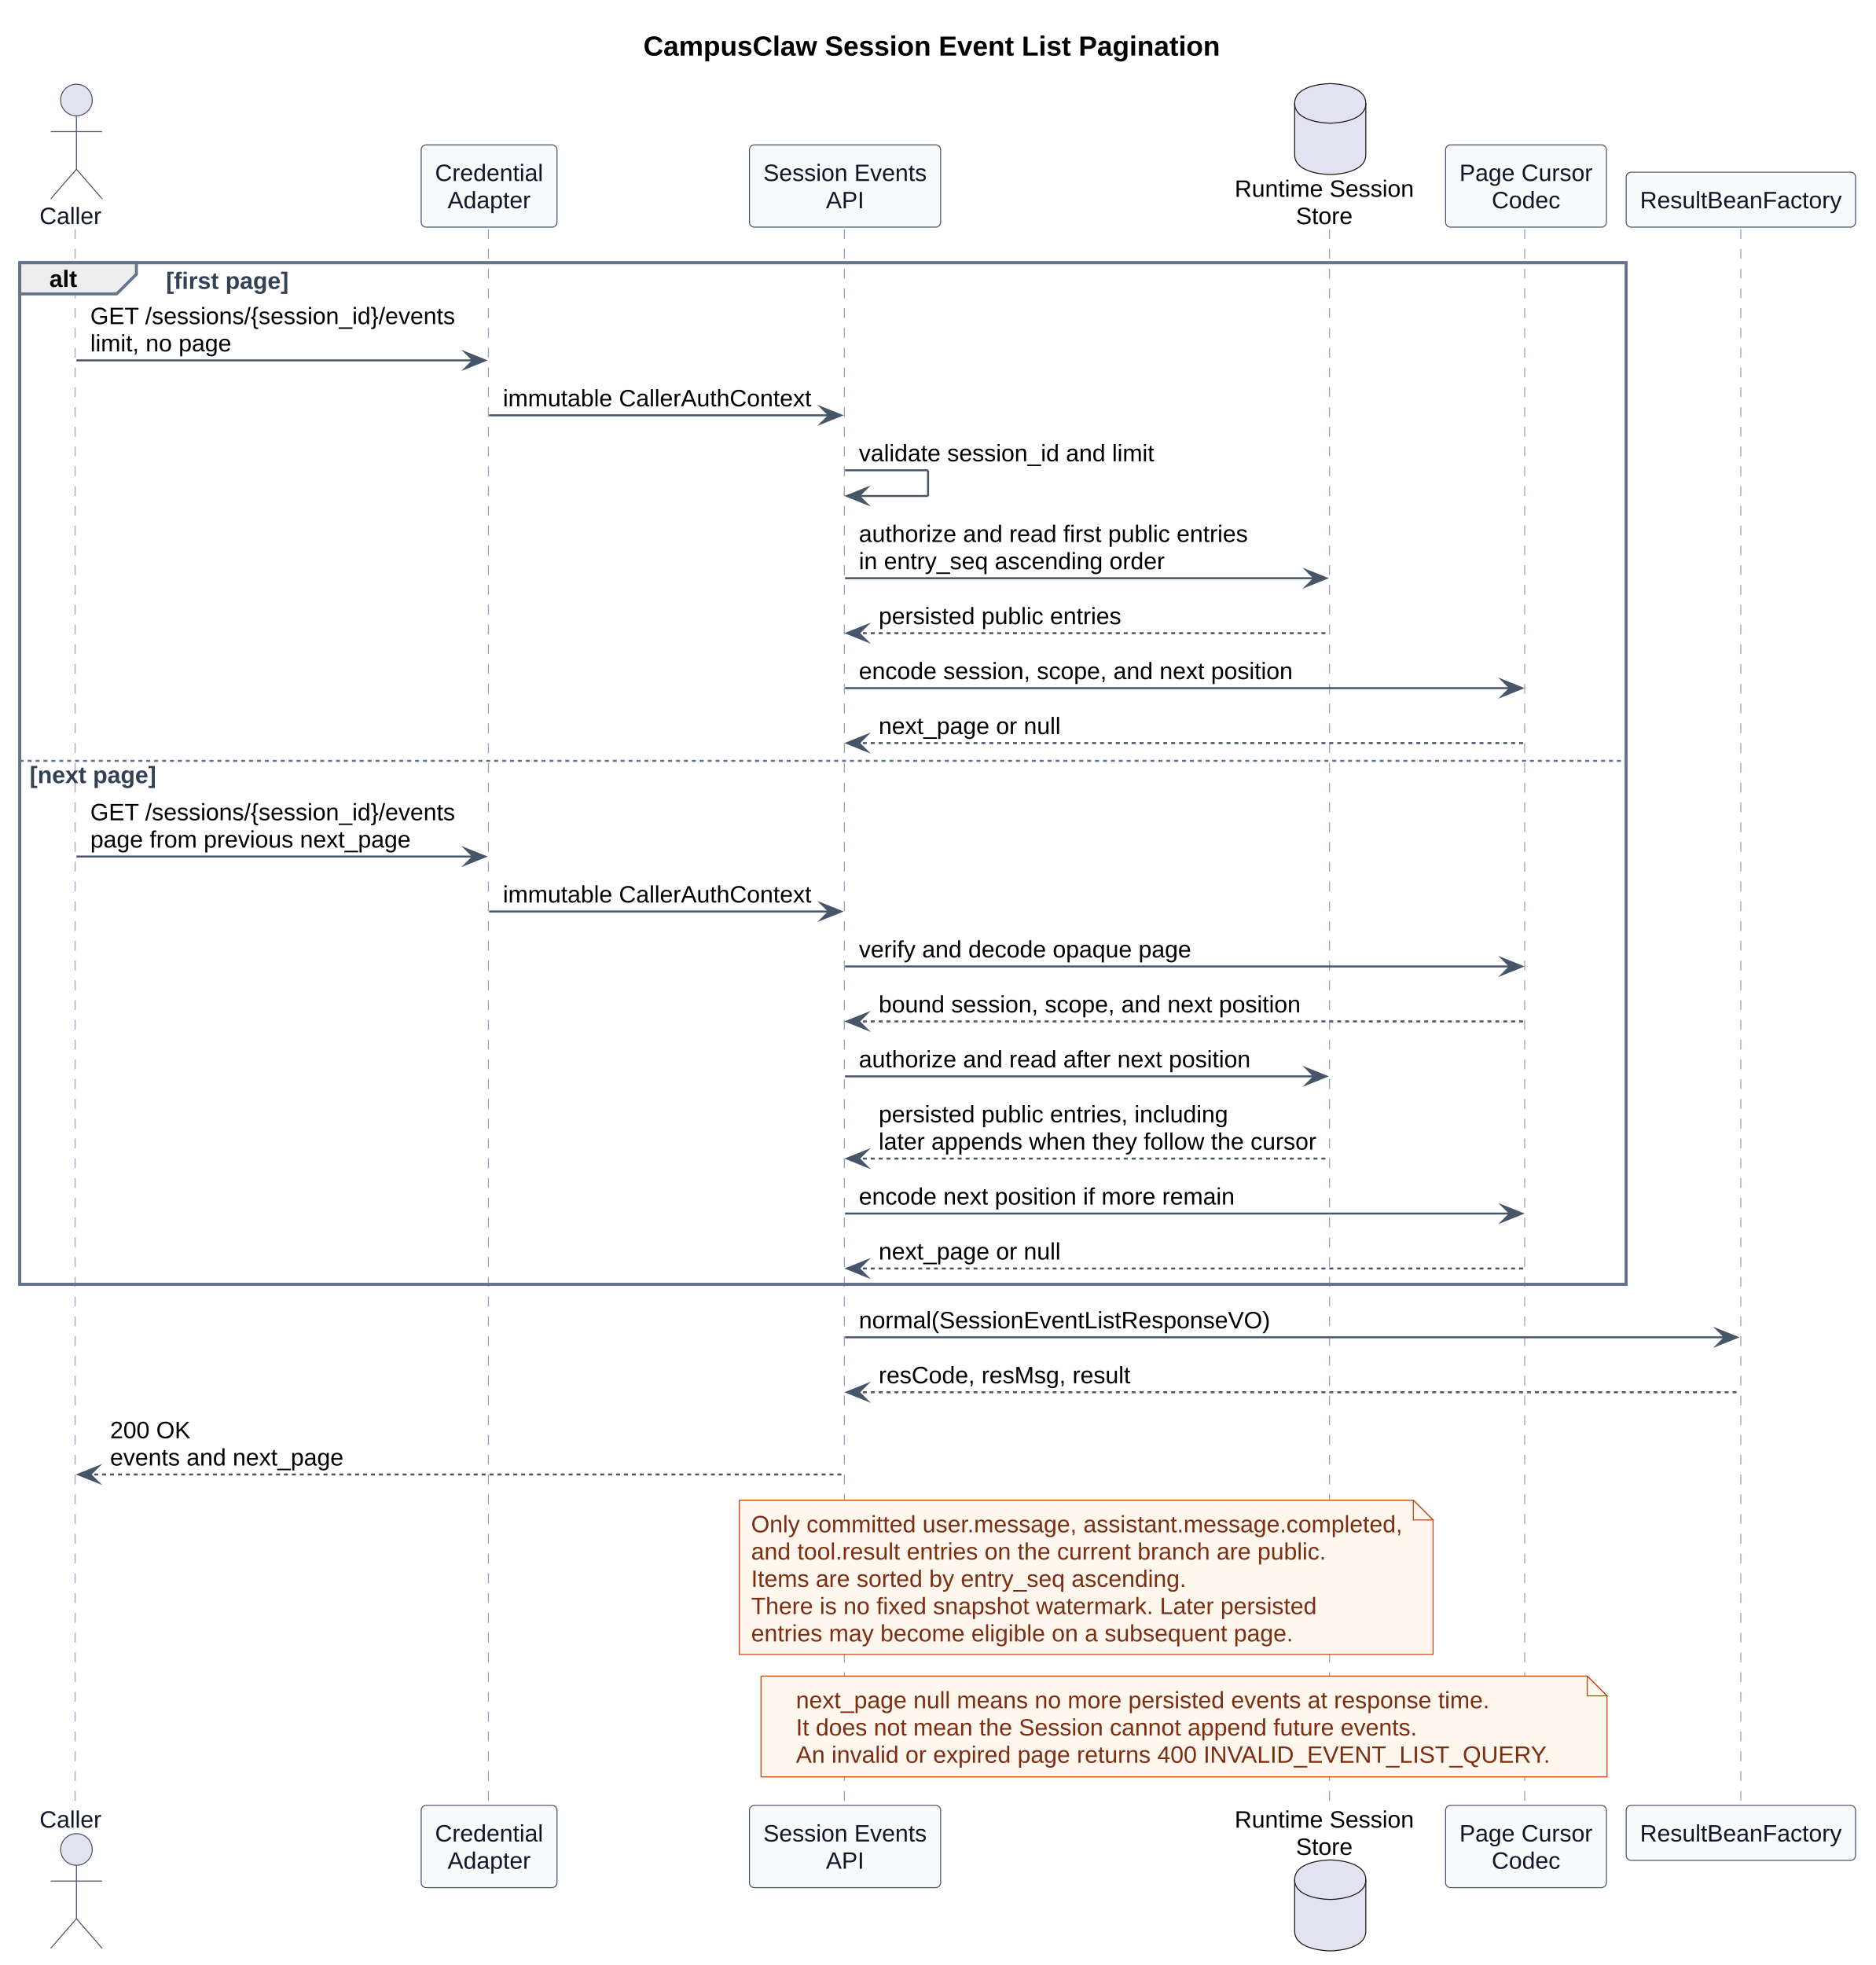
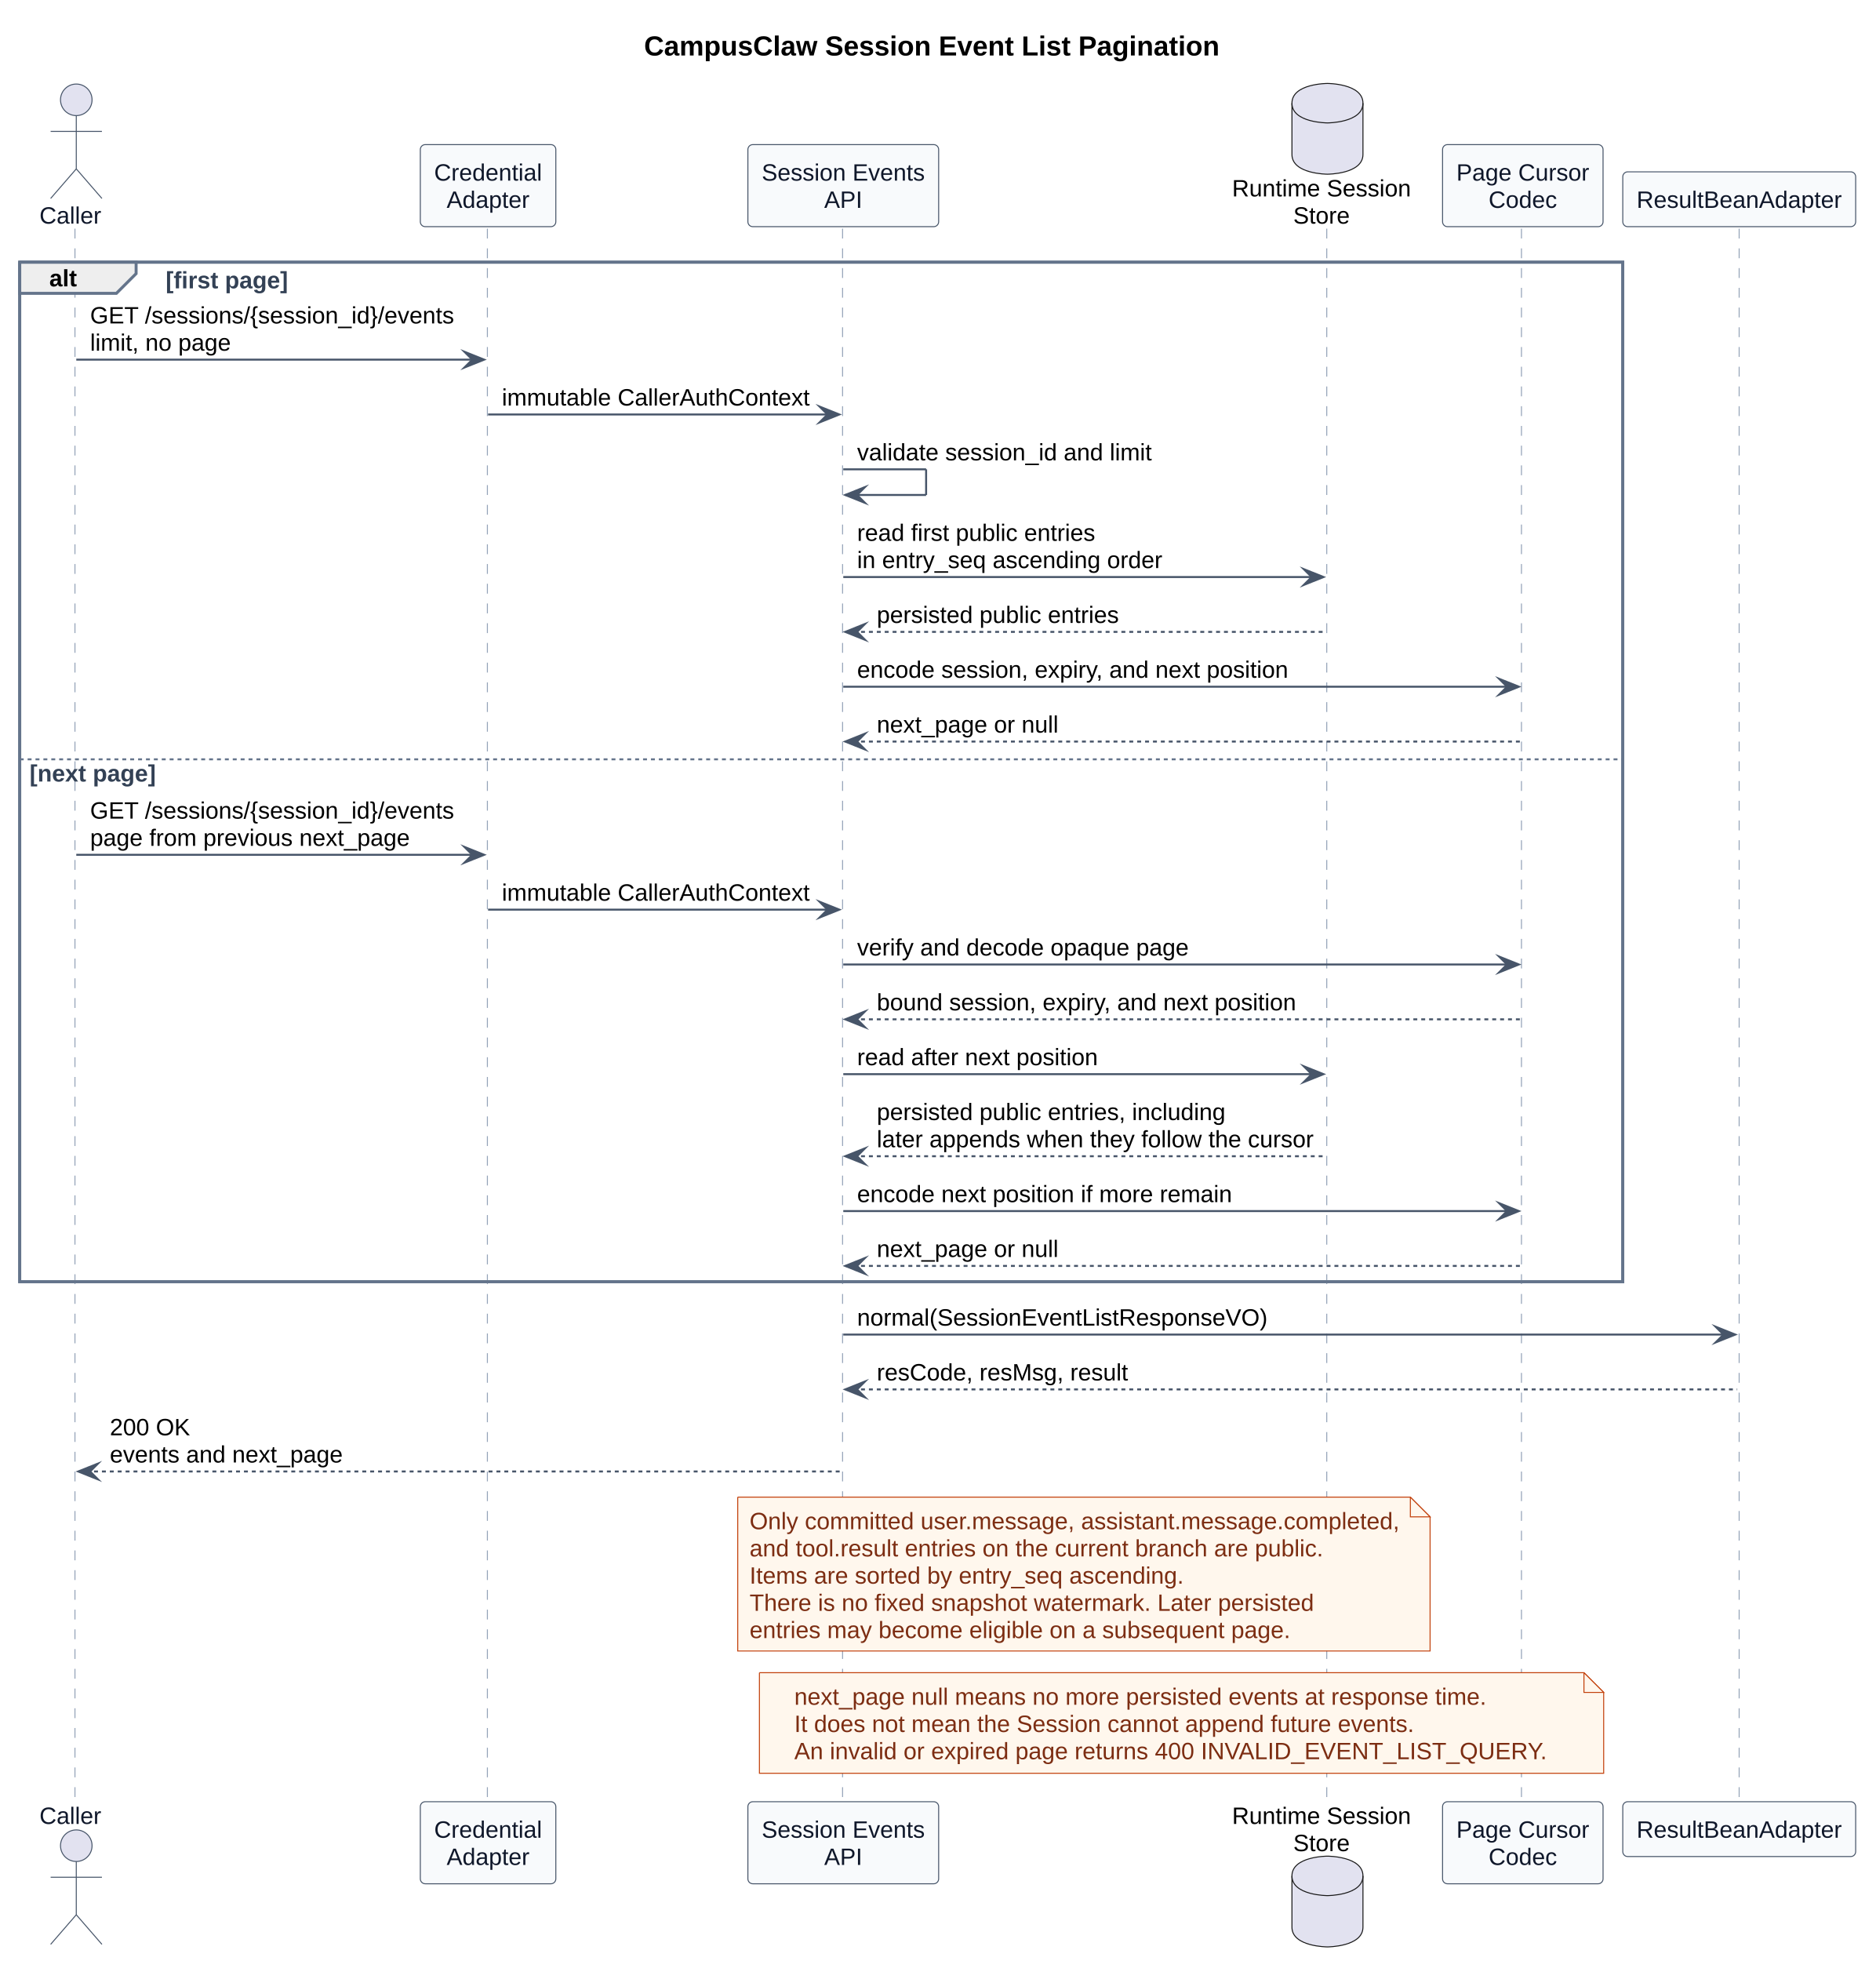
- <svg xmlns="http://www.w3.org/2000/svg" contentStyleType="text/css" data-diagram-type="SEQUENCE" height="994px" preserveAspectRatio="none" style="width:949px;height:994px;background:#FFFFFF;" version="1.1" viewBox="0 0 949 994" width="949px" zoomAndPan="magnify">
+ <svg xmlns="http://www.w3.org/2000/svg" contentStyleType="text/css" data-diagram-type="SEQUENCE" height="994px" preserveAspectRatio="none" style="width:951px;height:994px;background:#FFFFFF;" version="1.1" viewBox="0 0 951 994" width="951px" zoomAndPan="magnify">
  <defs />
  <g>
-     <g class="title" data-source-line="992">
-       <text fill="#000000" font-family="Arial" font-size="14" font-weight="700" lengthAdjust="spacing" textLength="291.731" x="325.501" y="28.132">CampusClaw Session Event List Pagination</text>
+     <g class="title" data-source-line="942">
+       <text fill="#000000" font-family="Arial" font-size="14" font-weight="700" lengthAdjust="spacing" textLength="291.731" x="326.512" y="28.132">CampusClaw Session Event List Pagination</text>
    </g>
    <rect fill="none" height="516.775" style="stroke:#64748B;stroke-width:1.5;" width="812.686" x="10" y="132.898" />
-     <g class="participant-lifeline" data-entity-uid="part1" data-qualified-name="Caller" data-source-line="1036" id="part1-lifeline">
+     <g class="participant-lifeline" data-entity-uid="part1" data-qualified-name="Caller" data-source-line="984" id="part1-lifeline">
      <g>
        <rect fill="#000000" fill-opacity="0" height="798.361" width="8" x="34.671" y="115.897" />
        <line style="stroke:#94A3B8;stroke-width:0.5;stroke-dasharray:5,5;" x1="38" x2="38" y1="115.897" y2="914.259" />
      </g>
    </g>
-     <g class="participant-lifeline" data-entity-uid="part2" data-qualified-name="Auth" data-source-line="1037" id="part2-lifeline">
+     <g class="participant-lifeline" data-entity-uid="part2" data-qualified-name="Auth" data-source-line="985" id="part2-lifeline">
      <g>
        <rect fill="#000000" fill-opacity="0" height="798.361" width="8" x="243.435" y="115.897" />
        <line style="stroke:#94A3B8;stroke-width:0.5;stroke-dasharray:5,5;" x1="247.086" x2="247.086" y1="115.897" y2="914.259" />
      </g>
    </g>
-     <g class="participant-lifeline" data-entity-uid="part3" data-qualified-name="API" data-source-line="1038" id="part3-lifeline">
+     <g class="participant-lifeline" data-entity-uid="part3" data-qualified-name="API" data-source-line="986" id="part3-lifeline">
      <g>
        <rect fill="#000000" fill-opacity="0" height="798.361" width="8" x="423.505" y="115.897" />
        <line style="stroke:#94A3B8;stroke-width:0.5;stroke-dasharray:5,5;" x1="427.149" x2="427.149" y1="115.897" y2="914.259" />
      </g>
    </g>
-     <g class="participant-lifeline" data-entity-uid="part4" data-qualified-name="Store" data-source-line="1039" id="part4-lifeline">
+     <g class="participant-lifeline" data-entity-uid="part4" data-qualified-name="Store" data-source-line="987" id="part4-lifeline">
      <g>
        <rect fill="#000000" fill-opacity="0" height="798.361" width="8" x="668.966" y="115.897" />
        <line style="stroke:#94A3B8;stroke-width:0.5;stroke-dasharray:5,5;" x1="672.611" x2="672.611" y1="115.897" y2="914.259" />
      </g>
    </g>
-     <g class="participant-lifeline" data-entity-uid="part5" data-qualified-name="Cursor" data-source-line="1040" id="part5-lifeline">
+     <g class="participant-lifeline" data-entity-uid="part5" data-qualified-name="Cursor" data-source-line="988" id="part5-lifeline">
      <g>
        <rect fill="#000000" fill-opacity="0" height="798.361" width="8" x="768.003" y="115.897" />
        <line style="stroke:#94A3B8;stroke-width:0.5;stroke-dasharray:5,5;" x1="771.32" x2="771.32" y1="115.897" y2="914.259" />
      </g>
    </g>
-     <g class="participant-lifeline" data-entity-uid="part6" data-qualified-name="ResultBeanFactory" data-source-line="1041" id="part6-lifeline">
-       <g>
-         <rect fill="#000000" fill-opacity="0" height="798.361" width="8" x="876.709" y="115.897" />
-         <line style="stroke:#94A3B8;stroke-width:0.5;stroke-dasharray:5,5;" x1="880.686" x2="880.686" y1="115.897" y2="914.259" />
-       </g>
-     </g>
-     <g class="participant participant-head" data-entity-uid="part1" data-qualified-name="Caller" data-source-line="1036" id="part1-head">
+     <g class="participant-lifeline" data-entity-uid="part6" data-qualified-name="ResultBeanAdapter" data-source-line="989" id="part6-lifeline">
+       <g>
+         <rect fill="#000000" fill-opacity="0" height="798.361" width="8" x="877.72" y="115.897" />
+         <line style="stroke:#94A3B8;stroke-width:0.5;stroke-dasharray:5,5;" x1="881.686" x2="881.686" y1="115.897" y2="914.259" />
+       </g>
+     </g>
+     <g class="participant participant-head" data-entity-uid="part1" data-qualified-name="Caller" data-source-line="984" id="part1-head">
      <text fill="#0F172A" font-family="Arial" font-size="12" lengthAdjust="spacing" textLength="31.342" x="20" y="113.355">Caller</text>
      <ellipse cx="38.671" cy="50.599" fill="#E2E2F0" rx="8" ry="8" style="stroke:#475569;stroke-width:0.5;" />
      <path d="M38.671,58.599 L38.671,85.599 M25.671,66.599 L51.671,66.599 M38.671,85.599 L25.671,100.599 M38.671,85.599 L51.671,100.599" fill="none" style="stroke:#475569;stroke-width:0.5;" />
    </g>
-     <g class="participant participant-tail" data-entity-uid="part1" data-qualified-name="Caller" data-source-line="1036" id="part1-tail">
+     <g class="participant participant-tail" data-entity-uid="part1" data-qualified-name="Caller" data-source-line="984" id="part1-tail">
      <text fill="#0F172A" font-family="Arial" font-size="12" lengthAdjust="spacing" textLength="31.342" x="20" y="924.515">Caller</text>
      <ellipse cx="38.671" cy="935.558" fill="#E2E2F0" rx="8" ry="8" style="stroke:#475569;stroke-width:0.5;" />
      <path d="M38.671,943.558 L38.671,970.558 M25.671,951.558 L51.671,951.558 M38.671,970.558 L25.671,985.558 M38.671,970.558 L51.671,985.558" fill="none" style="stroke:#475569;stroke-width:0.5;" />
    </g>
-     <g class="participant participant-head" data-entity-uid="part2" data-qualified-name="Auth" data-source-line="1037" id="part2-head">
+     <g class="participant participant-head" data-entity-uid="part2" data-qualified-name="Auth" data-source-line="985" id="part2-head">
      <rect fill="#F8FAFC" height="41.598" rx="2.5" ry="2.5" style="stroke:#475569;stroke-width:0.5;" width="68.697" x="213.086" y="73.3" />
      <text fill="#0F172A" font-family="Arial" font-size="12" lengthAdjust="spacing" textLength="54.697" x="220.086" y="91.556">Credential</text>
      <text fill="#0F172A" font-family="Arial" font-size="12" lengthAdjust="spacing" textLength="42.029" x="226.42" y="105.355">Adapter</text>
    </g>
-     <g class="participant participant-tail" data-entity-uid="part2" data-qualified-name="Auth" data-source-line="1037" id="part2-tail">
+     <g class="participant participant-tail" data-entity-uid="part2" data-qualified-name="Auth" data-source-line="985" id="part2-tail">
      <rect fill="#F8FAFC" height="41.598" rx="2.5" ry="2.5" style="stroke:#475569;stroke-width:0.5;" width="68.697" x="213.086" y="913.259" />
      <text fill="#0F172A" font-family="Arial" font-size="12" lengthAdjust="spacing" textLength="54.697" x="220.086" y="931.515">Credential</text>
      <text fill="#0F172A" font-family="Arial" font-size="12" lengthAdjust="spacing" textLength="42.029" x="226.42" y="945.313">Adapter</text>
    </g>
-     <g class="participant participant-head" data-entity-uid="part3" data-qualified-name="API" data-source-line="1038" id="part3-head">
+     <g class="participant participant-head" data-entity-uid="part3" data-qualified-name="API" data-source-line="986" id="part3-head">
      <rect fill="#F8FAFC" height="41.598" rx="2.5" ry="2.5" style="stroke:#475569;stroke-width:0.5;" width="96.711" x="379.149" y="73.3" />
      <text fill="#0F172A" font-family="Arial" font-size="12" lengthAdjust="spacing" textLength="82.711" x="386.149" y="91.556">Session Events</text>
      <text fill="#0F172A" font-family="Arial" font-size="12" lengthAdjust="spacing" textLength="19.342" x="417.834" y="105.355">API</text>
    </g>
-     <g class="participant participant-tail" data-entity-uid="part3" data-qualified-name="API" data-source-line="1038" id="part3-tail">
+     <g class="participant participant-tail" data-entity-uid="part3" data-qualified-name="API" data-source-line="986" id="part3-tail">
      <rect fill="#F8FAFC" height="41.598" rx="2.5" ry="2.5" style="stroke:#475569;stroke-width:0.5;" width="96.711" x="379.149" y="913.259" />
      <text fill="#0F172A" font-family="Arial" font-size="12" lengthAdjust="spacing" textLength="82.711" x="386.149" y="931.515">Session Events</text>
      <text fill="#0F172A" font-family="Arial" font-size="12" lengthAdjust="spacing" textLength="19.342" x="417.834" y="945.313">API</text>
    </g>
-     <g class="participant participant-head" data-entity-uid="part4" data-qualified-name="Store" data-source-line="1039" id="part4-head">
+     <g class="participant participant-head" data-entity-uid="part4" data-qualified-name="Store" data-source-line="987" id="part4-head">
      <text fill="#000000" font-family="Arial" font-size="12" lengthAdjust="spacing" textLength="90.709" x="624.611" y="99.556">Runtime Session</text>
      <text fill="#000000" font-family="Arial" font-size="12" lengthAdjust="spacing" textLength="28.682" x="655.625" y="113.355">Store</text>
      <path d="M654.966,52.3 C654.966,42.3 672.966,42.3 672.966,42.3 C672.966,42.3 690.966,42.3 690.966,52.3 L690.966,78.3 C690.966,88.3 672.966,88.3 672.966,88.3 C672.966,88.3 654.966,88.3 654.966,78.3 L654.966,52.3" fill="#E2E2F0" style="stroke:#181818;stroke-width:0.5;" />
      <path d="M654.966,52.3 C654.966,62.3 672.966,62.3 672.966,62.3 C672.966,62.3 690.966,62.3 690.966,52.3" fill="none" style="stroke:#181818;stroke-width:0.5;" />
    </g>
-     <g class="participant participant-tail" data-entity-uid="part4" data-qualified-name="Store" data-source-line="1039" id="part4-tail">
+     <g class="participant participant-tail" data-entity-uid="part4" data-qualified-name="Store" data-source-line="987" id="part4-tail">
      <text fill="#000000" font-family="Arial" font-size="12" lengthAdjust="spacing" textLength="90.709" x="624.611" y="924.515">Runtime Session</text>
      <text fill="#000000" font-family="Arial" font-size="12" lengthAdjust="spacing" textLength="28.682" x="655.625" y="938.313">Store</text>
      <path d="M654.966,950.856 C654.966,940.856 672.966,940.856 672.966,940.856 C672.966,940.856 690.966,940.856 690.966,950.856 L690.966,976.856 C690.966,986.856 672.966,986.856 672.966,986.856 C672.966,986.856 654.966,986.856 654.966,976.856 L654.966,950.856" fill="#E2E2F0" style="stroke:#181818;stroke-width:0.5;" />
      <path d="M654.966,950.856 C654.966,960.856 672.966,960.856 672.966,960.856 C672.966,960.856 690.966,960.856 690.966,950.856" fill="none" style="stroke:#181818;stroke-width:0.5;" />
    </g>
-     <g class="participant participant-head" data-entity-uid="part5" data-qualified-name="Cursor" data-source-line="1040" id="part5-head">
+     <g class="participant participant-head" data-entity-uid="part5" data-qualified-name="Cursor" data-source-line="988" id="part5-head">
      <rect fill="#F8FAFC" height="41.598" rx="2.5" ry="2.5" style="stroke:#475569;stroke-width:0.5;" width="81.365" x="731.32" y="73.3" />
      <text fill="#0F172A" font-family="Arial" font-size="12" lengthAdjust="spacing" textLength="67.365" x="738.32" y="91.556">Page Cursor</text>
      <text fill="#0F172A" font-family="Arial" font-size="12" lengthAdjust="spacing" textLength="34.688" x="754.659" y="105.355">Codec</text>
    </g>
-     <g class="participant participant-tail" data-entity-uid="part5" data-qualified-name="Cursor" data-source-line="1040" id="part5-tail">
+     <g class="participant participant-tail" data-entity-uid="part5" data-qualified-name="Cursor" data-source-line="988" id="part5-tail">
      <rect fill="#F8FAFC" height="41.598" rx="2.5" ry="2.5" style="stroke:#475569;stroke-width:0.5;" width="81.365" x="731.32" y="913.259" />
      <text fill="#0F172A" font-family="Arial" font-size="12" lengthAdjust="spacing" textLength="67.365" x="738.32" y="931.515">Page Cursor</text>
      <text fill="#0F172A" font-family="Arial" font-size="12" lengthAdjust="spacing" textLength="34.688" x="754.659" y="945.313">Codec</text>
    </g>
-     <g class="participant participant-head" data-entity-uid="part6" data-qualified-name="ResultBeanFactory" data-source-line="1041" id="part6-head">
-       <rect fill="#F8FAFC" height="27.799" rx="2.5" ry="2.5" style="stroke:#475569;stroke-width:0.5;" width="116.047" x="822.686" y="87.099" />
-       <text fill="#0F172A" font-family="Arial" font-size="12" lengthAdjust="spacing" textLength="102.047" x="829.686" y="105.355">ResultBeanFactory</text>
-     </g>
-     <g class="participant participant-tail" data-entity-uid="part6" data-qualified-name="ResultBeanFactory" data-source-line="1041" id="part6-tail">
-       <rect fill="#F8FAFC" height="27.799" rx="2.5" ry="2.5" style="stroke:#475569;stroke-width:0.5;" width="116.047" x="822.686" y="913.259" />
-       <text fill="#0F172A" font-family="Arial" font-size="12" lengthAdjust="spacing" textLength="102.047" x="829.686" y="931.515">ResultBeanFactory</text>
+     <g class="participant participant-head" data-entity-uid="part6" data-qualified-name="ResultBeanAdapter" data-source-line="989" id="part6-head">
+       <rect fill="#F8FAFC" height="27.799" rx="2.5" ry="2.5" style="stroke:#475569;stroke-width:0.5;" width="118.068" x="822.686" y="87.099" />
+       <text fill="#0F172A" font-family="Arial" font-size="12" lengthAdjust="spacing" textLength="104.068" x="829.686" y="105.355">ResultBeanAdapter</text>
+     </g>
+     <g class="participant participant-tail" data-entity-uid="part6" data-qualified-name="ResultBeanAdapter" data-source-line="989" id="part6-tail">
+       <rect fill="#F8FAFC" height="27.799" rx="2.5" ry="2.5" style="stroke:#475569;stroke-width:0.5;" width="118.068" x="822.686" y="913.259" />
+       <text fill="#0F172A" font-family="Arial" font-size="12" lengthAdjust="spacing" textLength="104.068" x="829.686" y="931.515">ResultBeanAdapter</text>
    </g>
    <path d="M10,132.898 L69.004,132.898 L69.004,138.696 L59.004,148.696 L10,148.696 L10,132.898" fill="#EEEEEE" style="stroke:#64748B;stroke-width:1.5;" />
    <rect fill="none" height="516.775" style="stroke:#64748B;stroke-width:1.5;" width="812.686" x="10" y="132.898" />
    <text fill="#000000" font-family="Arial" font-size="12" font-weight="700" lengthAdjust="spacing" textLength="14.004" x="25" y="145.153">alt</text>
    <text fill="#334155" font-family="Arial" font-size="12" font-weight="700" lengthAdjust="spacing" textLength="62.004" x="84.004" y="146.153">[first page]</text>
-     <g class="message" data-entity-1="part1" data-entity-2="part2" data-source-line="1044" id="msg1">
+     <g class="message" data-entity-1="part1" data-entity-2="part2" data-source-line="992" id="msg1">
      <polygon fill="#475569" points="235.435,178.294,245.435,182.294,235.435,186.294,239.435,182.294" style="stroke:#475569;stroke-width:1;stroke-linejoin:miter;stroke-miterlimit:10;" />
      <line style="stroke:#475569;stroke-width:1;" x1="38.671" x2="241.435" y1="182.294" y2="182.294" />
      <text fill="#000000" font-family="Arial" font-size="12" lengthAdjust="spacing" textLength="184.764" x="45.671" y="163.952">GET /sessions/{session_id}/events</text>
      <text fill="#000000" font-family="Arial" font-size="12" lengthAdjust="spacing" textLength="71.373" x="45.671" y="177.751">limit, no page</text>
    </g>
-     <g class="message" data-entity-1="part2" data-entity-2="part3" data-source-line="1045" id="msg2">
+     <g class="message" data-entity-1="part2" data-entity-2="part3" data-source-line="993" id="msg2">
      <polygon fill="#475569" points="415.505,206.093,425.505,210.093,415.505,214.093,419.505,210.093" style="stroke:#475569;stroke-width:1;stroke-linejoin:miter;stroke-miterlimit:10;" />
      <line style="stroke:#475569;stroke-width:1;" x1="247.435" x2="421.505" y1="210.093" y2="210.093" />
      <text fill="#000000" font-family="Arial" font-size="12" lengthAdjust="spacing" textLength="156.07" x="254.435" y="205.55">immutable CallerAuthContext</text>
    </g>
-     <g class="message" data-entity-1="part3" data-entity-2="part3" data-source-line="1046" id="msg3">
+     <g class="message" data-entity-1="part3" data-entity-2="part3" data-source-line="994" id="msg3">
      <line style="stroke:#475569;stroke-width:1;" x1="427.505" x2="469.505" y1="237.892" y2="237.892" />
      <line style="stroke:#475569;stroke-width:1;" x1="469.505" x2="469.505" y1="237.892" y2="250.892" />
      <line style="stroke:#475569;stroke-width:1;" x1="428.505" x2="469.505" y1="250.892" y2="250.892" />
      <polygon fill="#475569" points="438.505,246.892,428.505,250.892,438.505,254.892,434.505,250.892" style="stroke:#475569;stroke-width:1;stroke-linejoin:miter;stroke-miterlimit:10;" />
      <text fill="#000000" font-family="Arial" font-size="12" lengthAdjust="spacing" textLength="149.414" x="434.505" y="233.349">validate session_id and limit</text>
    </g>
-     <g class="message" data-entity-1="part3" data-entity-2="part4" data-source-line="1047" id="msg4">
+     <g class="message" data-entity-1="part3" data-entity-2="part4" data-source-line="995" id="msg4">
      <polygon fill="#475569" points="660.966,288.489,670.966,292.489,660.966,296.489,664.966,292.489" style="stroke:#475569;stroke-width:1;stroke-linejoin:miter;stroke-miterlimit:10;" />
      <line style="stroke:#475569;stroke-width:1;" x1="427.505" x2="666.966" y1="292.489" y2="292.489" />
-       <text fill="#000000" font-family="Arial" font-size="12" lengthAdjust="spacing" textLength="196.775" x="434.505" y="274.147">authorize and read first public entries</text>
+       <text fill="#000000" font-family="Arial" font-size="12" lengthAdjust="spacing" textLength="120.721" x="434.505" y="274.147">read first public entries</text>
      <text fill="#000000" font-family="Arial" font-size="12" lengthAdjust="spacing" textLength="154.764" x="434.505" y="287.946">in entry_seq ascending order</text>
    </g>
-     <g class="message" data-entity-1="part4" data-entity-2="part3" data-source-line="1048" id="msg5">
+     <g class="message" data-entity-1="part4" data-entity-2="part3" data-source-line="996" id="msg5">
      <polygon fill="#475569" points="438.505,316.288,428.505,320.288,438.505,324.288,434.505,320.288" style="stroke:#475569;stroke-width:1;stroke-linejoin:miter;stroke-miterlimit:10;" />
      <line style="stroke:#475569;stroke-width:1;stroke-dasharray:2,2;" x1="432.505" x2="671.966" y1="320.288" y2="320.288" />
      <text fill="#000000" font-family="Arial" font-size="12" lengthAdjust="spacing" textLength="122.731" x="444.505" y="315.745">persisted public entries</text>
    </g>
-     <g class="message" data-entity-1="part3" data-entity-2="part5" data-source-line="1049" id="msg6">
+     <g class="message" data-entity-1="part3" data-entity-2="part5" data-source-line="997" id="msg6">
      <polygon fill="#475569" points="760.003,344.087,770.003,348.087,760.003,352.087,764.003,348.087" style="stroke:#475569;stroke-width:1;stroke-linejoin:miter;stroke-miterlimit:10;" />
      <line style="stroke:#475569;stroke-width:1;" x1="427.505" x2="766.003" y1="348.087" y2="348.087" />
-       <text fill="#000000" font-family="Arial" font-size="12" lengthAdjust="spacing" textLength="219.481" x="434.505" y="343.544">encode session, scope, and next position</text>
-     </g>
-     <g class="message" data-entity-1="part5" data-entity-2="part3" data-source-line="1050" id="msg7">
+       <text fill="#000000" font-family="Arial" font-size="12" lengthAdjust="spacing" textLength="219.469" x="434.505" y="343.544">encode session, expiry, and next position</text>
+     </g>
+     <g class="message" data-entity-1="part5" data-entity-2="part3" data-source-line="998" id="msg7">
      <polygon fill="#475569" points="438.505,371.886,428.505,375.886,438.505,379.886,434.505,375.886" style="stroke:#475569;stroke-width:1;stroke-linejoin:miter;stroke-miterlimit:10;" />
      <line style="stroke:#475569;stroke-width:1;stroke-dasharray:2,2;" x1="432.505" x2="771.003" y1="375.886" y2="375.886" />
      <text fill="#000000" font-family="Arial" font-size="12" lengthAdjust="spacing" textLength="92.068" x="444.505" y="371.343">next_page or null</text>
    </g>
    <line style="stroke:#64748B;stroke-width:1;stroke-dasharray:2,2;" x1="10" x2="822.686" y1="384.886" y2="384.886" />
    <text fill="#334155" font-family="Arial" font-size="12" font-weight="700" lengthAdjust="spacing" textLength="64.008" x="15" y="396.142">[next page]</text>
-     <g class="message" data-entity-1="part1" data-entity-2="part2" data-source-line="1052" id="msg8">
+     <g class="message" data-entity-1="part1" data-entity-2="part2" data-source-line="1000" id="msg8">
      <polygon fill="#475569" points="235.435,429.282,245.435,433.282,235.435,437.282,239.435,433.282" style="stroke:#475569;stroke-width:1;stroke-linejoin:miter;stroke-miterlimit:10;" />
      <line style="stroke:#475569;stroke-width:1;" x1="38.671" x2="241.435" y1="433.282" y2="433.282" />
      <text fill="#000000" font-family="Arial" font-size="12" lengthAdjust="spacing" textLength="184.764" x="45.671" y="414.94">GET /sessions/{session_id}/events</text>
      <text fill="#000000" font-family="Arial" font-size="12" lengthAdjust="spacing" textLength="162.106" x="45.671" y="428.739">page from previous next_page</text>
    </g>
-     <g class="message" data-entity-1="part2" data-entity-2="part3" data-source-line="1053" id="msg9">
+     <g class="message" data-entity-1="part2" data-entity-2="part3" data-source-line="1001" id="msg9">
      <polygon fill="#475569" points="415.505,457.081,425.505,461.081,415.505,465.081,419.505,461.081" style="stroke:#475569;stroke-width:1;stroke-linejoin:miter;stroke-miterlimit:10;" />
      <line style="stroke:#475569;stroke-width:1;" x1="247.435" x2="421.505" y1="461.081" y2="461.081" />
      <text fill="#000000" font-family="Arial" font-size="12" lengthAdjust="spacing" textLength="156.07" x="254.435" y="456.538">immutable CallerAuthContext</text>
    </g>
-     <g class="message" data-entity-1="part3" data-entity-2="part5" data-source-line="1054" id="msg10">
+     <g class="message" data-entity-1="part3" data-entity-2="part5" data-source-line="1002" id="msg10">
      <polygon fill="#475569" points="760.003,484.88,770.003,488.88,760.003,492.88,764.003,488.88" style="stroke:#475569;stroke-width:1;stroke-linejoin:miter;stroke-miterlimit:10;" />
      <line style="stroke:#475569;stroke-width:1;" x1="427.505" x2="766.003" y1="488.88" y2="488.88" />
      <text fill="#000000" font-family="Arial" font-size="12" lengthAdjust="spacing" textLength="168.135" x="434.505" y="484.337">verify and decode opaque page</text>
    </g>
-     <g class="message" data-entity-1="part5" data-entity-2="part3" data-source-line="1055" id="msg11">
+     <g class="message" data-entity-1="part5" data-entity-2="part3" data-source-line="1003" id="msg11">
      <polygon fill="#475569" points="438.505,512.679,428.505,516.679,438.505,520.679,434.505,516.679" style="stroke:#475569;stroke-width:1;stroke-linejoin:miter;stroke-miterlimit:10;" />
      <line style="stroke:#475569;stroke-width:1;stroke-dasharray:2,2;" x1="432.505" x2="771.003" y1="516.679" y2="516.679" />
-       <text fill="#000000" font-family="Arial" font-size="12" lengthAdjust="spacing" textLength="213.481" x="444.505" y="512.136">bound session, scope, and next position</text>
-     </g>
-     <g class="message" data-entity-1="part3" data-entity-2="part4" data-source-line="1056" id="msg12">
+       <text fill="#000000" font-family="Arial" font-size="12" lengthAdjust="spacing" textLength="213.469" x="444.505" y="512.136">bound session, expiry, and next position</text>
+     </g>
+     <g class="message" data-entity-1="part3" data-entity-2="part4" data-source-line="1004" id="msg12">
      <polygon fill="#475569" points="660.966,540.477,670.966,544.477,660.966,548.477,664.966,544.477" style="stroke:#475569;stroke-width:1;stroke-linejoin:miter;stroke-miterlimit:10;" />
      <line style="stroke:#475569;stroke-width:1;" x1="427.505" x2="666.966" y1="544.477" y2="544.477" />
-       <text fill="#000000" font-family="Arial" font-size="12" lengthAdjust="spacing" textLength="198.129" x="434.505" y="539.935">authorize and read after next position</text>
-     </g>
-     <g class="message" data-entity-1="part4" data-entity-2="part3" data-source-line="1057" id="msg13">
+       <text fill="#000000" font-family="Arial" font-size="12" lengthAdjust="spacing" textLength="122.074" x="434.505" y="539.935">read after next position</text>
+     </g>
+     <g class="message" data-entity-1="part4" data-entity-2="part3" data-source-line="1005" id="msg13">
      <polygon fill="#475569" points="438.505,582.075,428.505,586.075,438.505,590.075,434.505,586.075" style="stroke:#475569;stroke-width:1;stroke-linejoin:miter;stroke-miterlimit:10;" />
      <line style="stroke:#475569;stroke-width:1;stroke-dasharray:2,2;" x1="432.505" x2="671.966" y1="586.075" y2="586.075" />
      <text fill="#000000" font-family="Arial" font-size="12" lengthAdjust="spacing" textLength="176.766" x="444.505" y="567.733">persisted public entries, including</text>
      <text fill="#000000" font-family="Arial" font-size="12" lengthAdjust="spacing" textLength="221.461" x="444.505" y="581.532">later appends when they follow the cursor</text>
    </g>
-     <g class="message" data-entity-1="part3" data-entity-2="part5" data-source-line="1058" id="msg14">
+     <g class="message" data-entity-1="part3" data-entity-2="part5" data-source-line="1006" id="msg14">
      <polygon fill="#475569" points="760.003,609.874,770.003,613.874,760.003,617.874,764.003,613.874" style="stroke:#475569;stroke-width:1;stroke-linejoin:miter;stroke-miterlimit:10;" />
      <line style="stroke:#475569;stroke-width:1;" x1="427.505" x2="766.003" y1="613.874" y2="613.874" />
      <text fill="#000000" font-family="Arial" font-size="12" lengthAdjust="spacing" textLength="190.102" x="434.505" y="609.331">encode next position if more remain</text>
    </g>
-     <g class="message" data-entity-1="part5" data-entity-2="part3" data-source-line="1059" id="msg15">
+     <g class="message" data-entity-1="part5" data-entity-2="part3" data-source-line="1007" id="msg15">
      <polygon fill="#475569" points="438.505,637.673,428.505,641.673,438.505,645.673,434.505,641.673" style="stroke:#475569;stroke-width:1;stroke-linejoin:miter;stroke-miterlimit:10;" />
      <line style="stroke:#475569;stroke-width:1;stroke-dasharray:2,2;" x1="432.505" x2="771.003" y1="641.673" y2="641.673" />
      <text fill="#000000" font-family="Arial" font-size="12" lengthAdjust="spacing" textLength="92.068" x="444.505" y="637.13">next_page or null</text>
    </g>
-     <g class="message" data-entity-1="part3" data-entity-2="part6" data-source-line="1062" id="msg16">
-       <polygon fill="#475569" points="868.709,672.472,878.709,676.472,868.709,680.472,872.709,676.472" style="stroke:#475569;stroke-width:1;stroke-linejoin:miter;stroke-miterlimit:10;" />
-       <line style="stroke:#475569;stroke-width:1;" x1="427.505" x2="874.709" y1="676.472" y2="676.472" />
+     <g class="message" data-entity-1="part3" data-entity-2="part6" data-source-line="1010" id="msg16">
+       <polygon fill="#475569" points="869.72,672.472,879.72,676.472,869.72,680.472,873.72,676.472" style="stroke:#475569;stroke-width:1;stroke-linejoin:miter;stroke-miterlimit:10;" />
+       <line style="stroke:#475569;stroke-width:1;" x1="427.505" x2="875.72" y1="676.472" y2="676.472" />
      <text fill="#000000" font-family="Arial" font-size="12" lengthAdjust="spacing" textLength="208.096" x="434.505" y="671.929">normal(SessionEventListResponseVO)</text>
    </g>
-     <g class="message" data-entity-1="part6" data-entity-2="part3" data-source-line="1063" id="msg17">
+     <g class="message" data-entity-1="part6" data-entity-2="part3" data-source-line="1011" id="msg17">
      <polygon fill="#475569" points="438.505,700.27,428.505,704.27,438.505,708.27,434.505,704.27" style="stroke:#475569;stroke-width:1;stroke-linejoin:miter;stroke-miterlimit:10;" />
-       <line style="stroke:#475569;stroke-width:1;stroke-dasharray:2,2;" x1="432.505" x2="879.709" y1="704.27" y2="704.27" />
+       <line style="stroke:#475569;stroke-width:1;stroke-dasharray:2,2;" x1="432.505" x2="880.72" y1="704.27" y2="704.27" />
      <text fill="#000000" font-family="Arial" font-size="12" lengthAdjust="spacing" textLength="127.377" x="444.505" y="699.727">resCode, resMsg, result</text>
    </g>
-     <g class="message" data-entity-1="part3" data-entity-2="part1" data-source-line="1064" id="msg18">
+     <g class="message" data-entity-1="part3" data-entity-2="part1" data-source-line="1012" id="msg18">
      <polygon fill="#475569" points="49.671,741.868,39.671,745.868,49.671,749.868,45.671,745.868" style="stroke:#475569;stroke-width:1;stroke-linejoin:miter;stroke-miterlimit:10;" />
      <line style="stroke:#475569;stroke-width:1;stroke-dasharray:2,2;" x1="43.671" x2="426.505" y1="745.868" y2="745.868" />
      <text fill="#000000" font-family="Arial" font-size="12" lengthAdjust="spacing" textLength="40.693" x="55.671" y="727.526">200 OK</text>
      <text fill="#000000" font-family="Arial" font-size="12" lengthAdjust="spacing" textLength="118.096" x="55.671" y="741.325">events and next_page</text>
    </g>
    <path d="M374,758.868 L374,836.868 L725,836.868 L725,768.868 L715,758.868 L374,758.868" fill="#FFF7ED" style="stroke:#C2410C;stroke-width:0.5;" />
    <path d="M715,758.868 L715,768.868 L725,768.868 L715,758.868" fill="#FFF7ED" style="stroke:#C2410C;stroke-width:0.5;" />
    <text fill="#7C2D12" font-family="Arial" font-size="12" lengthAdjust="spacing" textLength="330.141" x="380" y="775.124">Only committed user.message, assistant.message.completed,</text>
    <text fill="#7C2D12" font-family="Arial" font-size="12" lengthAdjust="spacing" textLength="290.836" x="380" y="788.923">and tool.result entries on the current branch are public.</text>
    <text fill="#7C2D12" font-family="Arial" font-size="12" lengthAdjust="spacing" textLength="220.119" x="380" y="802.722">Items are sorted by entry_seq ascending.</text>
    <text fill="#7C2D12" font-family="Arial" font-size="12" lengthAdjust="spacing" textLength="286.137" x="380" y="816.52">There is no fixed snapshot watermark. Later persisted</text>
    <text fill="#7C2D12" font-family="Arial" font-size="12" lengthAdjust="spacing" textLength="274.178" x="380" y="830.319">entries may become eligible on a subsequent page.</text>
    <path d="M385,847.862 L385,898.862 L813,898.862 L813,857.862 L803,847.862 L385,847.862" fill="#FFF7ED" style="stroke:#C2410C;stroke-width:0.5;" />
    <path d="M803,847.862 L803,857.862 L813,857.862 L803,847.862" fill="#FFF7ED" style="stroke:#C2410C;stroke-width:0.5;" />
    <text fill="#7C2D12" font-family="Arial" font-size="12" lengthAdjust="spacing" textLength="350.865" x="402.674" y="864.118">next_page null means no more persisted events at response time.</text>
    <text fill="#7C2D12" font-family="Arial" font-size="12" lengthAdjust="spacing" textLength="314.215" x="402.674" y="877.917">It does not mean the Session cannot append future events.</text>
    <text fill="#7C2D12" font-family="Arial" font-size="12" lengthAdjust="spacing" textLength="384.188" x="402.674" y="891.716">An invalid or expired page returns 400 INVALID_EVENT_LIST_QUERY.</text>
  </g>
</svg>
